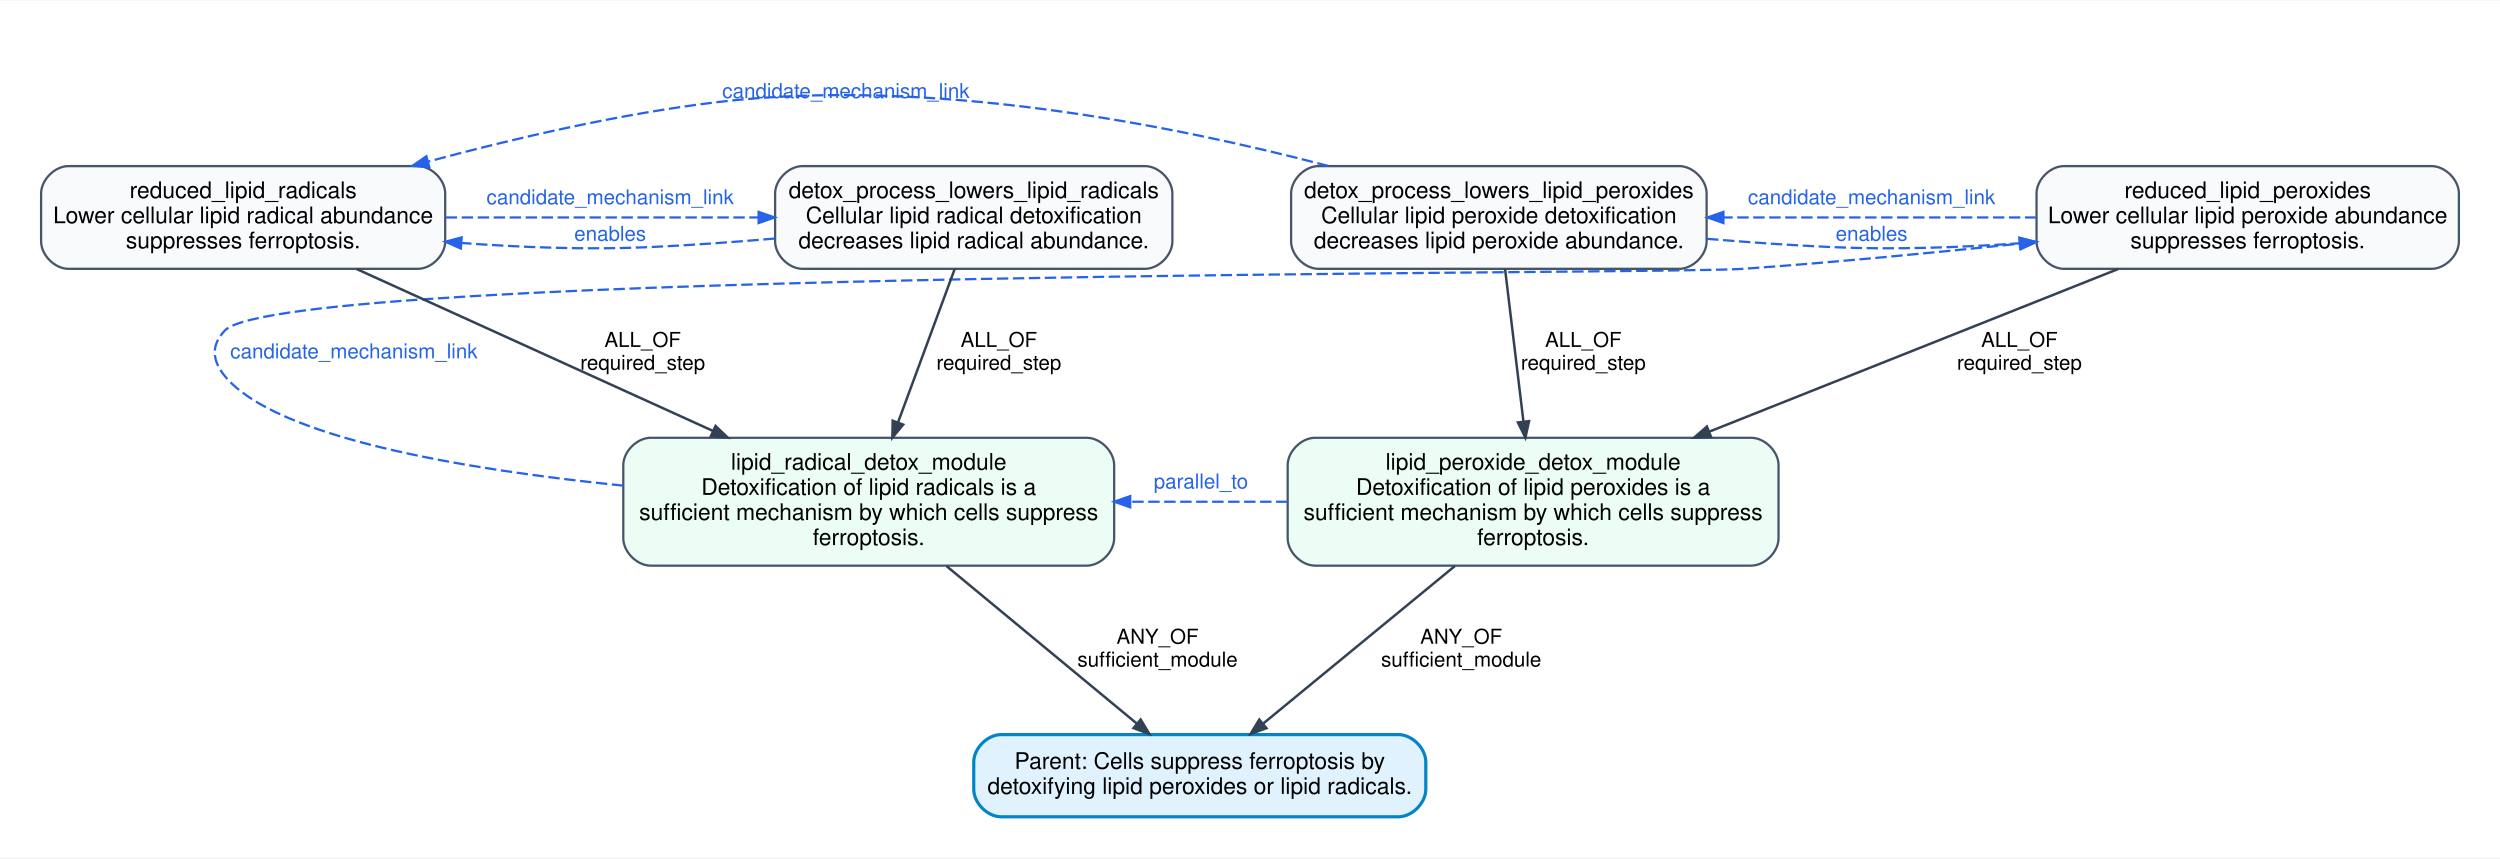
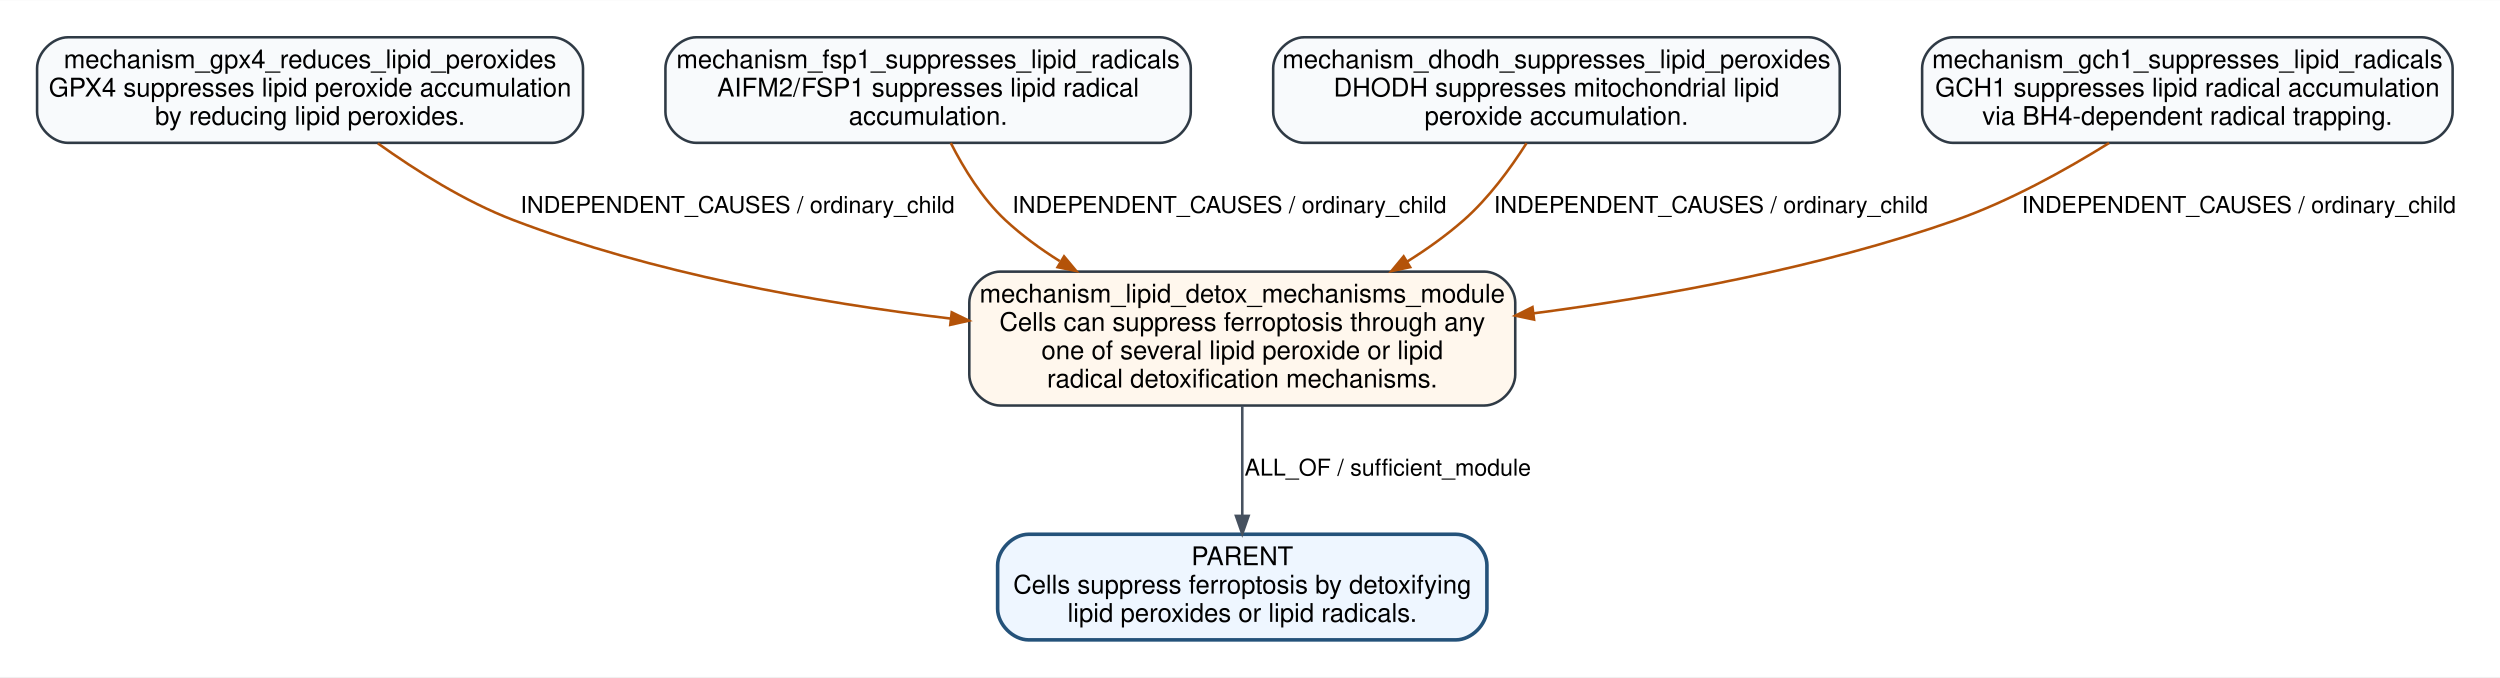
- <svg xmlns="http://www.w3.org/2000/svg" width="1095pt" height="376pt" viewBox="0.00 0.00 1095.00 375.50">
-   <g id="graph0" class="graph" transform="scale(1 1) rotate(0) translate(18 357.5)">
-     <polygon fill="#ffffff" stroke="transparent" points="-18,18 -18,-357.5 1077,-357.5 1077,18 -18,18" />
+ <svg xmlns="http://www.w3.org/2000/svg" width="971pt" height="263pt" viewBox="0.00 0.00 970.80 262.80">
+   <g id="graph0" class="graph" transform="scale(1 1) rotate(0) translate(14.4 248.4)">
+     <polygon fill="#ffffff" stroke="transparent" points="-14.4,14.4 -14.4,-248.4 956.4,-248.4 956.4,14.4 -14.4,14.4" />
    <g id="node1" class="node">
-       <path fill="#e0f2fe" stroke="#0284c7" stroke-width="1.4" d="M594.5,-36C594.5,-36 420.5,-36 420.5,-36 414.5,-36 408.5,-30 408.5,-24 408.5,-24 408.5,-12 408.5,-12 408.5,-6 414.5,0 420.5,0 420.5,0 594.5,0 594.5,0 600.5,0 606.5,-6 606.5,-12 606.5,-12 606.5,-24 606.5,-24 606.5,-30 600.5,-36 594.5,-36" />
-       <text text-anchor="middle" x="507.5" y="-21" font-family="Helvetica,sans-Serif" font-size="10.00" fill="#000000">Parent: Cells suppress ferroptosis by</text>
-       <text text-anchor="middle" x="507.5" y="-10" font-family="Helvetica,sans-Serif" font-size="10.00" fill="#000000">detoxifying lipid peroxides or lipid radicals.</text>
+       <path fill="#eef6ff" stroke="#24527a" stroke-width="1.4" d="M551,-41C551,-41 385,-41 385,-41 379,-41 373,-35 373,-29 373,-29 373,-12 373,-12 373,-6 379,0 385,0 385,0 551,0 551,0 557,0 563,-6 563,-12 563,-12 563,-29 563,-29 563,-35 557,-41 551,-41" />
+       <text text-anchor="middle" x="468" y="-29" font-family="Helvetica,sans-Serif" font-size="10.00" fill="#000000">PARENT</text>
+       <text text-anchor="middle" x="468" y="-18" font-family="Helvetica,sans-Serif" font-size="10.00" fill="#000000">Cells suppress ferroptosis by detoxifying</text>
+       <text text-anchor="middle" x="468" y="-7" font-family="Helvetica,sans-Serif" font-size="10.00" fill="#000000">lipid peroxides or lipid radicals.</text>
    </g>
    <g id="node2" class="node">
-       <path fill="#ecfdf5" stroke="#475569" d="M749,-166C749,-166 558,-166 558,-166 552,-166 546,-160 546,-154 546,-154 546,-122 546,-122 546,-116 552,-110 558,-110 558,-110 749,-110 749,-110 755,-110 761,-116 761,-122 761,-122 761,-154 761,-154 761,-160 755,-166 749,-166" />
-       <text text-anchor="middle" x="653.5" y="-152" font-family="Helvetica,sans-Serif" font-size="10.00" fill="#000000">lipid_peroxide_detox_module</text>
-       <text text-anchor="middle" x="653.5" y="-141" font-family="Helvetica,sans-Serif" font-size="10.00" fill="#000000">Detoxification of lipid peroxides is a</text>
-       <text text-anchor="middle" x="653.5" y="-130" font-family="Helvetica,sans-Serif" font-size="10.00" fill="#000000">sufficient mechanism by which cells suppress</text>
-       <text text-anchor="middle" x="653.5" y="-119" font-family="Helvetica,sans-Serif" font-size="10.00" fill="#000000">ferroptosis.</text>
+       <path fill="#fff7ed" stroke="#2f3a45" d="M562,-143C562,-143 374,-143 374,-143 368,-143 362,-137 362,-131 362,-131 362,-103 362,-103 362,-97 368,-91 374,-91 374,-91 562,-91 562,-91 568,-91 574,-97 574,-103 574,-103 574,-131 574,-131 574,-137 568,-143 562,-143" />
+       <text text-anchor="middle" x="468" y="-131" font-family="Helvetica,sans-Serif" font-size="10.00" fill="#000000">mechanism_lipid_detox_mechanisms_module</text>
+       <text text-anchor="middle" x="468" y="-120" font-family="Helvetica,sans-Serif" font-size="10.00" fill="#000000">Cells can suppress ferroptosis through any</text>
+       <text text-anchor="middle" x="468" y="-109" font-family="Helvetica,sans-Serif" font-size="10.00" fill="#000000">one of several lipid peroxide or lipid</text>
+       <text text-anchor="middle" x="468" y="-98" font-family="Helvetica,sans-Serif" font-size="10.00" fill="#000000">radical detoxification mechanisms.</text>
+     </g>
+     <g id="edge5" class="edge">
+       <path fill="none" stroke="#46515f" d="M468,-90.886C468,-77.699 468,-61.695 468,-48.282" />
+       <polygon fill="#46515f" stroke="#46515f" points="470.45,-48.131 468,-41.131 465.55,-48.131 470.45,-48.131" />
+       <text text-anchor="middle" x="524.5" y="-63.8" font-family="Helvetica,sans-Serif" font-size="9.00" fill="#000000">ALL_OF / sufficient_module</text>
+     </g>
+     <g id="node3" class="node">
+       <path fill="#f8fafc" stroke="#2f3a45" d="M200,-234C200,-234 12,-234 12,-234 6,-234 0,-228 0,-222 0,-222 0,-205 0,-205 0,-199 6,-193 12,-193 12,-193 200,-193 200,-193 206,-193 212,-199 212,-205 212,-205 212,-222 212,-222 212,-228 206,-234 200,-234" />
+       <text text-anchor="middle" x="106" y="-222" font-family="Helvetica,sans-Serif" font-size="10.00" fill="#000000">mechanism_gpx4_reduces_lipid_peroxides</text>
+       <text text-anchor="middle" x="106" y="-211" font-family="Helvetica,sans-Serif" font-size="10.00" fill="#000000">GPX4 suppresses lipid peroxide accumulation</text>
+       <text text-anchor="middle" x="106" y="-200" font-family="Helvetica,sans-Serif" font-size="10.00" fill="#000000">by reducing lipid peroxides.</text>
    </g>
    <g id="edge1" class="edge">
-       <path fill="none" stroke="#334155" stroke-width="1.1" d="M619.269,-109.865C593.676,-88.83 559.127,-60.433 535.246,-40.805" />
-       <polygon fill="#334155" stroke="#334155" stroke-width="1.1" points="536.682,-38.814 529.719,-36.262 533.571,-42.6 536.682,-38.814" />
-       <text text-anchor="middle" x="622" y="-75.8" font-family="Helvetica,sans-Serif" font-size="9.00" fill="#000000">ANY_OF</text>
-       <text text-anchor="middle" x="622" y="-65.8" font-family="Helvetica,sans-Serif" font-size="9.00" fill="#000000">sufficient_module</text>
+       <path fill="none" stroke="#b45309" d="M132.312,-192.813C147.02,-182.278 166.145,-170.204 185,-163 238.846,-142.427 301.884,-131.054 354.781,-124.767" />
+       <polygon fill="#b45309" stroke="#b45309" points="355.171,-127.189 361.843,-123.951 354.608,-122.321 355.171,-127.189" />
+       <text text-anchor="middle" x="272" y="-165.8" font-family="Helvetica,sans-Serif" font-size="9.00" fill="#000000">INDEPENDENT_CAUSES / ordinary_child</text>
    </g>
-     <g id="node3" class="node">
-       <path fill="#ecfdf5" stroke="#475569" d="M458,-166C458,-166 267,-166 267,-166 261,-166 255,-160 255,-154 255,-154 255,-122 255,-122 255,-116 261,-110 267,-110 267,-110 458,-110 458,-110 464,-110 470,-116 470,-122 470,-122 470,-154 470,-154 470,-160 464,-166 458,-166" />
-       <text text-anchor="middle" x="362.5" y="-152" font-family="Helvetica,sans-Serif" font-size="10.00" fill="#000000">lipid_radical_detox_module</text>
-       <text text-anchor="middle" x="362.5" y="-141" font-family="Helvetica,sans-Serif" font-size="10.00" fill="#000000">Detoxification of lipid radicals is a</text>
-       <text text-anchor="middle" x="362.5" y="-130" font-family="Helvetica,sans-Serif" font-size="10.00" fill="#000000">sufficient mechanism by which cells suppress</text>
-       <text text-anchor="middle" x="362.5" y="-119" font-family="Helvetica,sans-Serif" font-size="10.00" fill="#000000">ferroptosis.</text>
-     </g>
-     <g id="edge9" class="edge">
-       <path fill="none" stroke="#2563eb" stroke-dasharray="5,2" d="M545.926,-138C523.475,-138 499.729,-138 477.037,-138" />
-       <polygon fill="#2563eb" stroke="#2563eb" points="477.031,-135.55 470.031,-138 477.031,-140.45 477.031,-135.55" />
-       <text text-anchor="middle" x="508" y="-143.8" font-family="Helvetica,sans-Serif" font-size="9.00" fill="#2563eb">parallel_to</text>
+     <g id="node4" class="node">
+       <path fill="#f8fafc" stroke="#2f3a45" d="M436,-234C436,-234 256,-234 256,-234 250,-234 244,-228 244,-222 244,-222 244,-205 244,-205 244,-199 250,-193 256,-193 256,-193 436,-193 436,-193 442,-193 448,-199 448,-205 448,-205 448,-222 448,-222 448,-228 442,-234 436,-234" />
+       <text text-anchor="middle" x="346" y="-222" font-family="Helvetica,sans-Serif" font-size="10.00" fill="#000000">mechanism_fsp1_suppresses_lipid_radicals</text>
+       <text text-anchor="middle" x="346" y="-211" font-family="Helvetica,sans-Serif" font-size="10.00" fill="#000000">AIFM2/FSP1 suppresses lipid radical</text>
+       <text text-anchor="middle" x="346" y="-200" font-family="Helvetica,sans-Serif" font-size="10.00" fill="#000000">accumulation.</text>
    </g>
    <g id="edge2" class="edge">
-       <path fill="none" stroke="#334155" stroke-width="1.1" d="M396.496,-109.865C421.914,-88.83 456.227,-60.433 479.944,-40.805" />
-       <polygon fill="#334155" stroke="#334155" stroke-width="1.1" points="481.603,-42.613 485.433,-36.262 478.478,-38.838 481.603,-42.613" />
-       <text text-anchor="middle" x="489" y="-75.8" font-family="Helvetica,sans-Serif" font-size="9.00" fill="#000000">ANY_OF</text>
-       <text text-anchor="middle" x="489" y="-65.8" font-family="Helvetica,sans-Serif" font-size="9.00" fill="#000000">sufficient_module</text>
+       <path fill="none" stroke="#b45309" d="M354.818,-192.942C359.888,-182.951 367.039,-171.334 376,-163 382.334,-157.109 389.564,-151.801 397.125,-147.065" />
+       <polygon fill="#b45309" stroke="#b45309" points="398.796,-148.92 403.542,-143.222 396.278,-144.717 398.796,-148.92" />
+       <text text-anchor="middle" x="463" y="-165.8" font-family="Helvetica,sans-Serif" font-size="9.00" fill="#000000">INDEPENDENT_CAUSES / ordinary_child</text>
    </g>
-     <g id="node4" class="node">
-       <path fill="#f8fafc" stroke="#475569" d="M1047,-285C1047,-285 886,-285 886,-285 880,-285 874,-279 874,-273 874,-273 874,-252 874,-252 874,-246 880,-240 886,-240 886,-240 1047,-240 1047,-240 1053,-240 1059,-246 1059,-252 1059,-252 1059,-273 1059,-273 1059,-279 1053,-285 1047,-285" />
-       <text text-anchor="middle" x="966.5" y="-271" font-family="Helvetica,sans-Serif" font-size="10.00" fill="#000000">reduced_lipid_peroxides</text>
-       <text text-anchor="middle" x="966.5" y="-260" font-family="Helvetica,sans-Serif" font-size="10.00" fill="#000000">Lower cellular lipid peroxide abundance</text>
-       <text text-anchor="middle" x="966.5" y="-249" font-family="Helvetica,sans-Serif" font-size="10.00" fill="#000000">suppresses ferroptosis.</text>
+     <g id="node5" class="node">
+       <path fill="#f8fafc" stroke="#2f3a45" d="M688,-234C688,-234 492,-234 492,-234 486,-234 480,-228 480,-222 480,-222 480,-205 480,-205 480,-199 486,-193 492,-193 492,-193 688,-193 688,-193 694,-193 700,-199 700,-205 700,-205 700,-222 700,-222 700,-228 694,-234 688,-234" />
+       <text text-anchor="middle" x="590" y="-222" font-family="Helvetica,sans-Serif" font-size="10.00" fill="#000000">mechanism_dhodh_suppresses_lipid_peroxides</text>
+       <text text-anchor="middle" x="590" y="-211" font-family="Helvetica,sans-Serif" font-size="10.00" fill="#000000">DHODH suppresses mitochondrial lipid</text>
+       <text text-anchor="middle" x="590" y="-200" font-family="Helvetica,sans-Serif" font-size="10.00" fill="#000000">peroxide accumulation.</text>
    </g>
-     <g id="edge10" class="edge">
-       <path fill="none" stroke="#2563eb" stroke-dasharray="5,2" d="M254.945,-145.044C184.958,-152.128 102.701,-166.05 80.5,-193 74.848,-199.861 74.343,-206.588 80.5,-213 106.109,-239.67 708.618,-237.376 745.5,-240 785.246,-242.827 828.908,-247.038 866.85,-251.054" />
-       <polygon fill="#2563eb" stroke="#2563eb" points="866.646,-253.496 873.866,-251.801 867.165,-248.623 866.646,-253.496" />
-       <text text-anchor="middle" x="137" y="-200.8" font-family="Helvetica,sans-Serif" font-size="9.00" fill="#2563eb">candidate_mechanism_link</text>
+     <g id="edge3" class="edge">
+       <path fill="none" stroke="#b45309" d="M578.371,-192.861C572.077,-182.968 563.621,-171.461 554,-163 547.313,-157.119 539.743,-151.713 531.937,-146.835" />
+       <polygon fill="#b45309" stroke="#b45309" points="533.19,-144.73 525.931,-143.208 530.657,-148.924 533.19,-144.73" />
+       <text text-anchor="middle" x="650" y="-165.8" font-family="Helvetica,sans-Serif" font-size="9.00" fill="#000000">INDEPENDENT_CAUSES / ordinary_child</text>
+     </g>
+     <g id="node6" class="node">
+       <path fill="#f8fafc" stroke="#2f3a45" d="M926,-234C926,-234 744,-234 744,-234 738,-234 732,-228 732,-222 732,-222 732,-205 732,-205 732,-199 738,-193 744,-193 744,-193 926,-193 926,-193 932,-193 938,-199 938,-205 938,-205 938,-222 938,-222 938,-228 932,-234 926,-234" />
+       <text text-anchor="middle" x="835" y="-222" font-family="Helvetica,sans-Serif" font-size="10.00" fill="#000000">mechanism_gch1_suppresses_lipid_radicals</text>
+       <text text-anchor="middle" x="835" y="-211" font-family="Helvetica,sans-Serif" font-size="10.00" fill="#000000">GCH1 suppresses lipid radical accumulation</text>
+       <text text-anchor="middle" x="835" y="-200" font-family="Helvetica,sans-Serif" font-size="10.00" fill="#000000">via BH4-dependent radical trapping.</text>
    </g>
    <g id="edge4" class="edge">
-       <path fill="none" stroke="#334155" stroke-width="1.1" d="M909.818,-239.954C859.709,-220.023 786.169,-190.771 730.696,-168.706" />
-       <polygon fill="#334155" stroke="#334155" stroke-width="1.1" points="731.434,-166.363 724.024,-166.052 729.623,-170.916 731.434,-166.363" />
-       <text text-anchor="middle" x="866.5" y="-205.8" font-family="Helvetica,sans-Serif" font-size="9.00" fill="#000000">ALL_OF</text>
-       <text text-anchor="middle" x="866.5" y="-195.8" font-family="Helvetica,sans-Serif" font-size="9.00" fill="#000000">required_step</text>
-     </g>
-     <g id="node5" class="node">
-       <path fill="#f8fafc" stroke="#475569" d="M717.5,-285C717.5,-285 559.5,-285 559.5,-285 553.5,-285 547.5,-279 547.5,-273 547.5,-273 547.5,-252 547.5,-252 547.5,-246 553.5,-240 559.5,-240 559.5,-240 717.5,-240 717.5,-240 723.5,-240 729.5,-246 729.5,-252 729.5,-252 729.5,-273 729.5,-273 729.5,-279 723.5,-285 717.5,-285" />
-       <text text-anchor="middle" x="638.5" y="-271" font-family="Helvetica,sans-Serif" font-size="10.00" fill="#000000">detox_process_lowers_lipid_peroxides</text>
-       <text text-anchor="middle" x="638.5" y="-260" font-family="Helvetica,sans-Serif" font-size="10.00" fill="#000000">Cellular lipid peroxide detoxification</text>
-       <text text-anchor="middle" x="638.5" y="-249" font-family="Helvetica,sans-Serif" font-size="10.00" fill="#000000">decreases lipid peroxide abundance.</text>
-     </g>
-     <g id="edge11" class="edge">
-       <path fill="none" stroke="#2563eb" stroke-dasharray="5,2" d="M873.916,-262.5C831.206,-262.5 780.465,-262.5 737.047,-262.5" />
-       <polygon fill="#2563eb" stroke="#2563eb" points="736.866,-260.05 729.866,-262.5 736.866,-264.95 736.866,-260.05" />
-       <text text-anchor="middle" x="801.75" y="-268.3" font-family="Helvetica,sans-Serif" font-size="9.00" fill="#2563eb">candidate_mechanism_link</text>
-     </g>
-     <g id="edge3" class="edge">
-       <path fill="none" stroke="#334155" stroke-width="1.1" d="M641.216,-239.954C643.462,-221.319 646.688,-194.536 649.271,-173.098" />
-       <polygon fill="#334155" stroke="#334155" stroke-width="1.1" points="651.715,-173.295 650.12,-166.052 646.851,-172.708 651.715,-173.295" />
-       <text text-anchor="middle" x="675.5" y="-205.8" font-family="Helvetica,sans-Serif" font-size="9.00" fill="#000000">ALL_OF</text>
-       <text text-anchor="middle" x="675.5" y="-195.8" font-family="Helvetica,sans-Serif" font-size="9.00" fill="#000000">required_step</text>
-     </g>
-     <g id="edge7" class="edge">
-       <path fill="none" stroke="#2563eb" stroke-dasharray="5,2" d="M729.695,-253.137C747.912,-251.621 766.924,-250.291 784.75,-249.5 811.295,-248.322 839.987,-249.317 866.559,-251.185" />
-       <polygon fill="#2563eb" stroke="#2563eb" points="866.467,-253.635 873.628,-251.706 866.827,-248.748 866.467,-253.635" />
-       <text text-anchor="middle" x="801.75" y="-252.3" font-family="Helvetica,sans-Serif" font-size="9.00" fill="#2563eb">enables</text>
-     </g>
-     <g id="node6" class="node">
-       <path fill="#f8fafc" stroke="#475569" d="M165,-285C165,-285 12,-285 12,-285 6,-285 0,-279 0,-273 0,-273 0,-252 0,-252 0,-246 6,-240 12,-240 12,-240 165,-240 165,-240 171,-240 177,-246 177,-252 177,-252 177,-273 177,-273 177,-279 171,-285 165,-285" />
-       <text text-anchor="middle" x="88.5" y="-271" font-family="Helvetica,sans-Serif" font-size="10.00" fill="#000000">reduced_lipid_radicals</text>
-       <text text-anchor="middle" x="88.5" y="-260" font-family="Helvetica,sans-Serif" font-size="10.00" fill="#000000">Lower cellular lipid radical abundance</text>
-       <text text-anchor="middle" x="88.5" y="-249" font-family="Helvetica,sans-Serif" font-size="10.00" fill="#000000">suppresses ferroptosis.</text>
-     </g>
-     <g id="edge12" class="edge">
-       <path fill="none" stroke="#2563eb" stroke-dasharray="5,2" d="M563.825,-285.06C494.546,-303.241 388.499,-324.094 296,-313 253.721,-307.929 207.613,-297.244 169.621,-287.002" />
-       <polygon fill="#2563eb" stroke="#2563eb" points="170.023,-284.572 162.625,-285.097 168.735,-289.3 170.023,-284.572" />
-       <text text-anchor="middle" x="352.5" y="-314.8" font-family="Helvetica,sans-Serif" font-size="9.00" fill="#2563eb">candidate_mechanism_link</text>
-     </g>
-     <g id="edge6" class="edge">
-       <path fill="none" stroke="#334155" stroke-width="1.1" d="M138.119,-239.954C181.806,-220.104 245.839,-191.008 294.329,-168.975" />
-       <polygon fill="#334155" stroke="#334155" stroke-width="1.1" points="295.404,-171.178 300.764,-166.052 293.377,-166.717 295.404,-171.178" />
-       <text text-anchor="middle" x="263.5" y="-205.8" font-family="Helvetica,sans-Serif" font-size="9.00" fill="#000000">ALL_OF</text>
-       <text text-anchor="middle" x="263.5" y="-195.8" font-family="Helvetica,sans-Serif" font-size="9.00" fill="#000000">required_step</text>
-     </g>
-     <g id="node7" class="node">
-       <path fill="#f8fafc" stroke="#475569" d="M483.5,-285C483.5,-285 333.5,-285 333.5,-285 327.5,-285 321.5,-279 321.5,-273 321.5,-273 321.5,-252 321.5,-252 321.5,-246 327.5,-240 333.5,-240 333.5,-240 483.5,-240 483.5,-240 489.5,-240 495.5,-246 495.5,-252 495.5,-252 495.5,-273 495.5,-273 495.5,-279 489.5,-285 483.5,-285" />
-       <text text-anchor="middle" x="408.5" y="-271" font-family="Helvetica,sans-Serif" font-size="10.00" fill="#000000">detox_process_lowers_lipid_radicals</text>
-       <text text-anchor="middle" x="408.5" y="-260" font-family="Helvetica,sans-Serif" font-size="10.00" fill="#000000">Cellular lipid radical detoxification</text>
-       <text text-anchor="middle" x="408.5" y="-249" font-family="Helvetica,sans-Serif" font-size="10.00" fill="#000000">decreases lipid radical abundance.</text>
-     </g>
-     <g id="edge13" class="edge">
-       <path fill="none" stroke="#2563eb" stroke-dasharray="5,2" d="M177.213,-262.5C219.789,-262.5 270.831,-262.5 314.121,-262.5" />
-       <polygon fill="#2563eb" stroke="#2563eb" points="314.276,-264.95 321.276,-262.5 314.276,-260.05 314.276,-264.95" />
-       <text text-anchor="middle" x="249.25" y="-268.3" font-family="Helvetica,sans-Serif" font-size="9.00" fill="#2563eb">candidate_mechanism_link</text>
-     </g>
-     <g id="edge5" class="edge">
-       <path fill="none" stroke="#334155" stroke-width="1.1" d="M400.17,-239.954C393.255,-221.238 383.303,-194.304 375.365,-172.819" />
-       <polygon fill="#334155" stroke="#334155" stroke-width="1.1" points="377.589,-171.769 372.865,-166.052 372.993,-173.467 377.589,-171.769" />
-       <text text-anchor="middle" x="419.5" y="-205.8" font-family="Helvetica,sans-Serif" font-size="9.00" fill="#000000">ALL_OF</text>
-       <text text-anchor="middle" x="419.5" y="-195.8" font-family="Helvetica,sans-Serif" font-size="9.00" fill="#000000">required_step</text>
-     </g>
-     <g id="edge8" class="edge">
-       <path fill="none" stroke="#2563eb" stroke-dasharray="5,2" d="M321.321,-253.267C303.143,-251.697 284.087,-250.313 266.25,-249.5 239.578,-248.284 210.692,-249.364 184.114,-251.332" />
-       <polygon fill="#2563eb" stroke="#2563eb" points="183.838,-248.896 177.048,-251.879 184.216,-253.781 183.838,-248.896" />
-       <text text-anchor="middle" x="249.25" y="-252.3" font-family="Helvetica,sans-Serif" font-size="9.00" fill="#2563eb">enables</text>
+       <path fill="none" stroke="#b45309" d="M804.609,-192.942C787.731,-182.444 765.96,-170.366 745,-163 692.729,-144.63 632.273,-133.505 581.203,-126.812" />
+       <polygon fill="#b45309" stroke="#b45309" points="581.315,-124.356 574.061,-125.897 580.692,-129.217 581.315,-124.356" />
+       <text text-anchor="middle" x="855" y="-165.8" font-family="Helvetica,sans-Serif" font-size="9.00" fill="#000000">INDEPENDENT_CAUSES / ordinary_child</text>
    </g>
  </g>
</svg>
